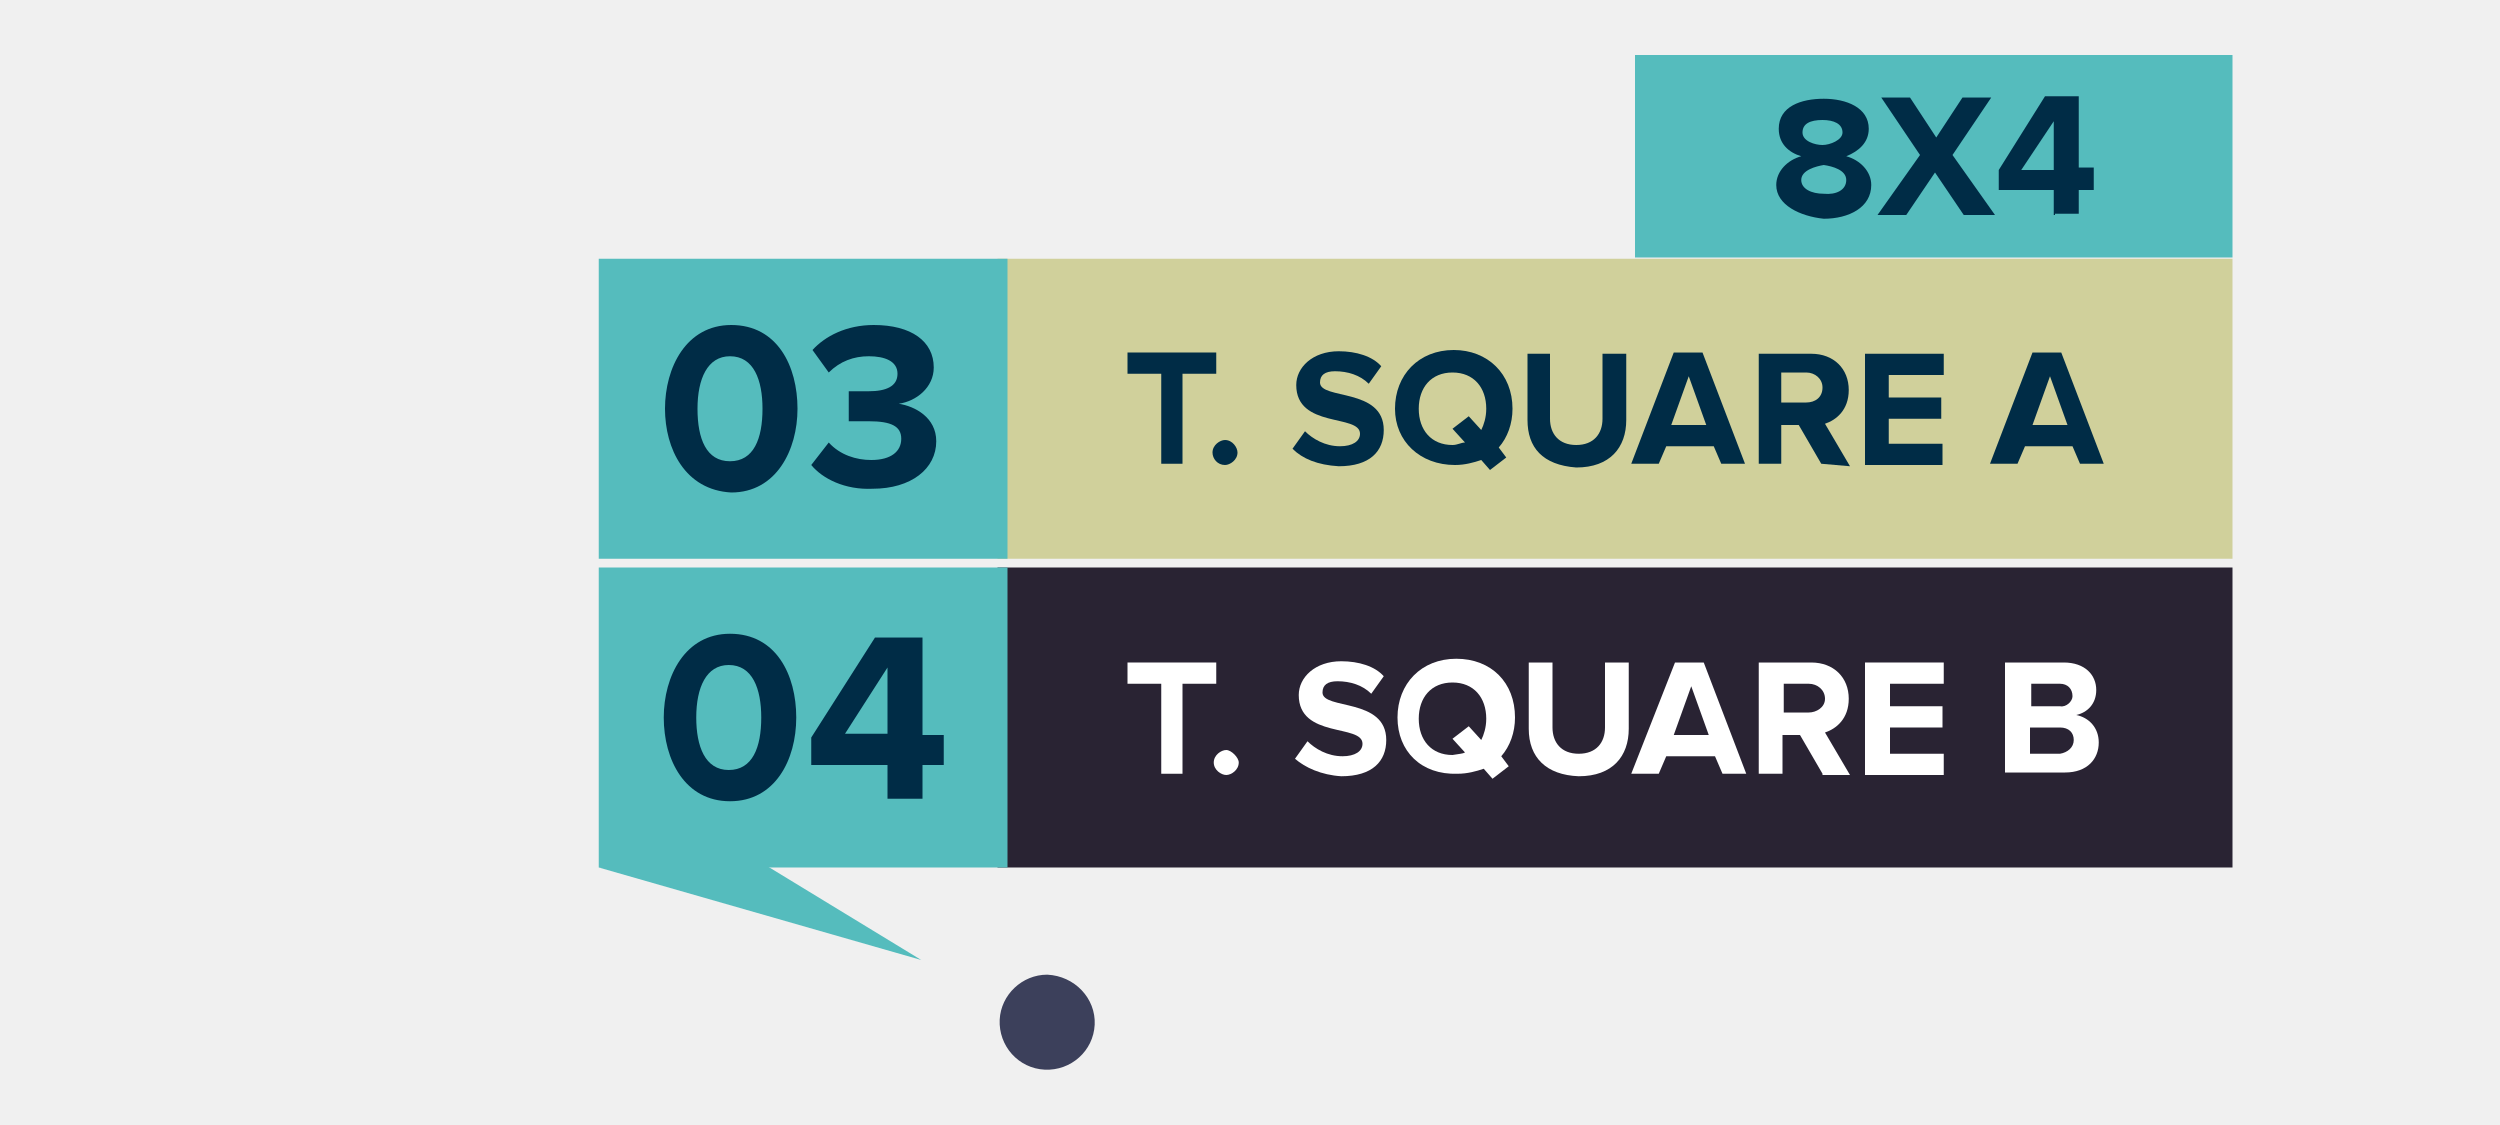
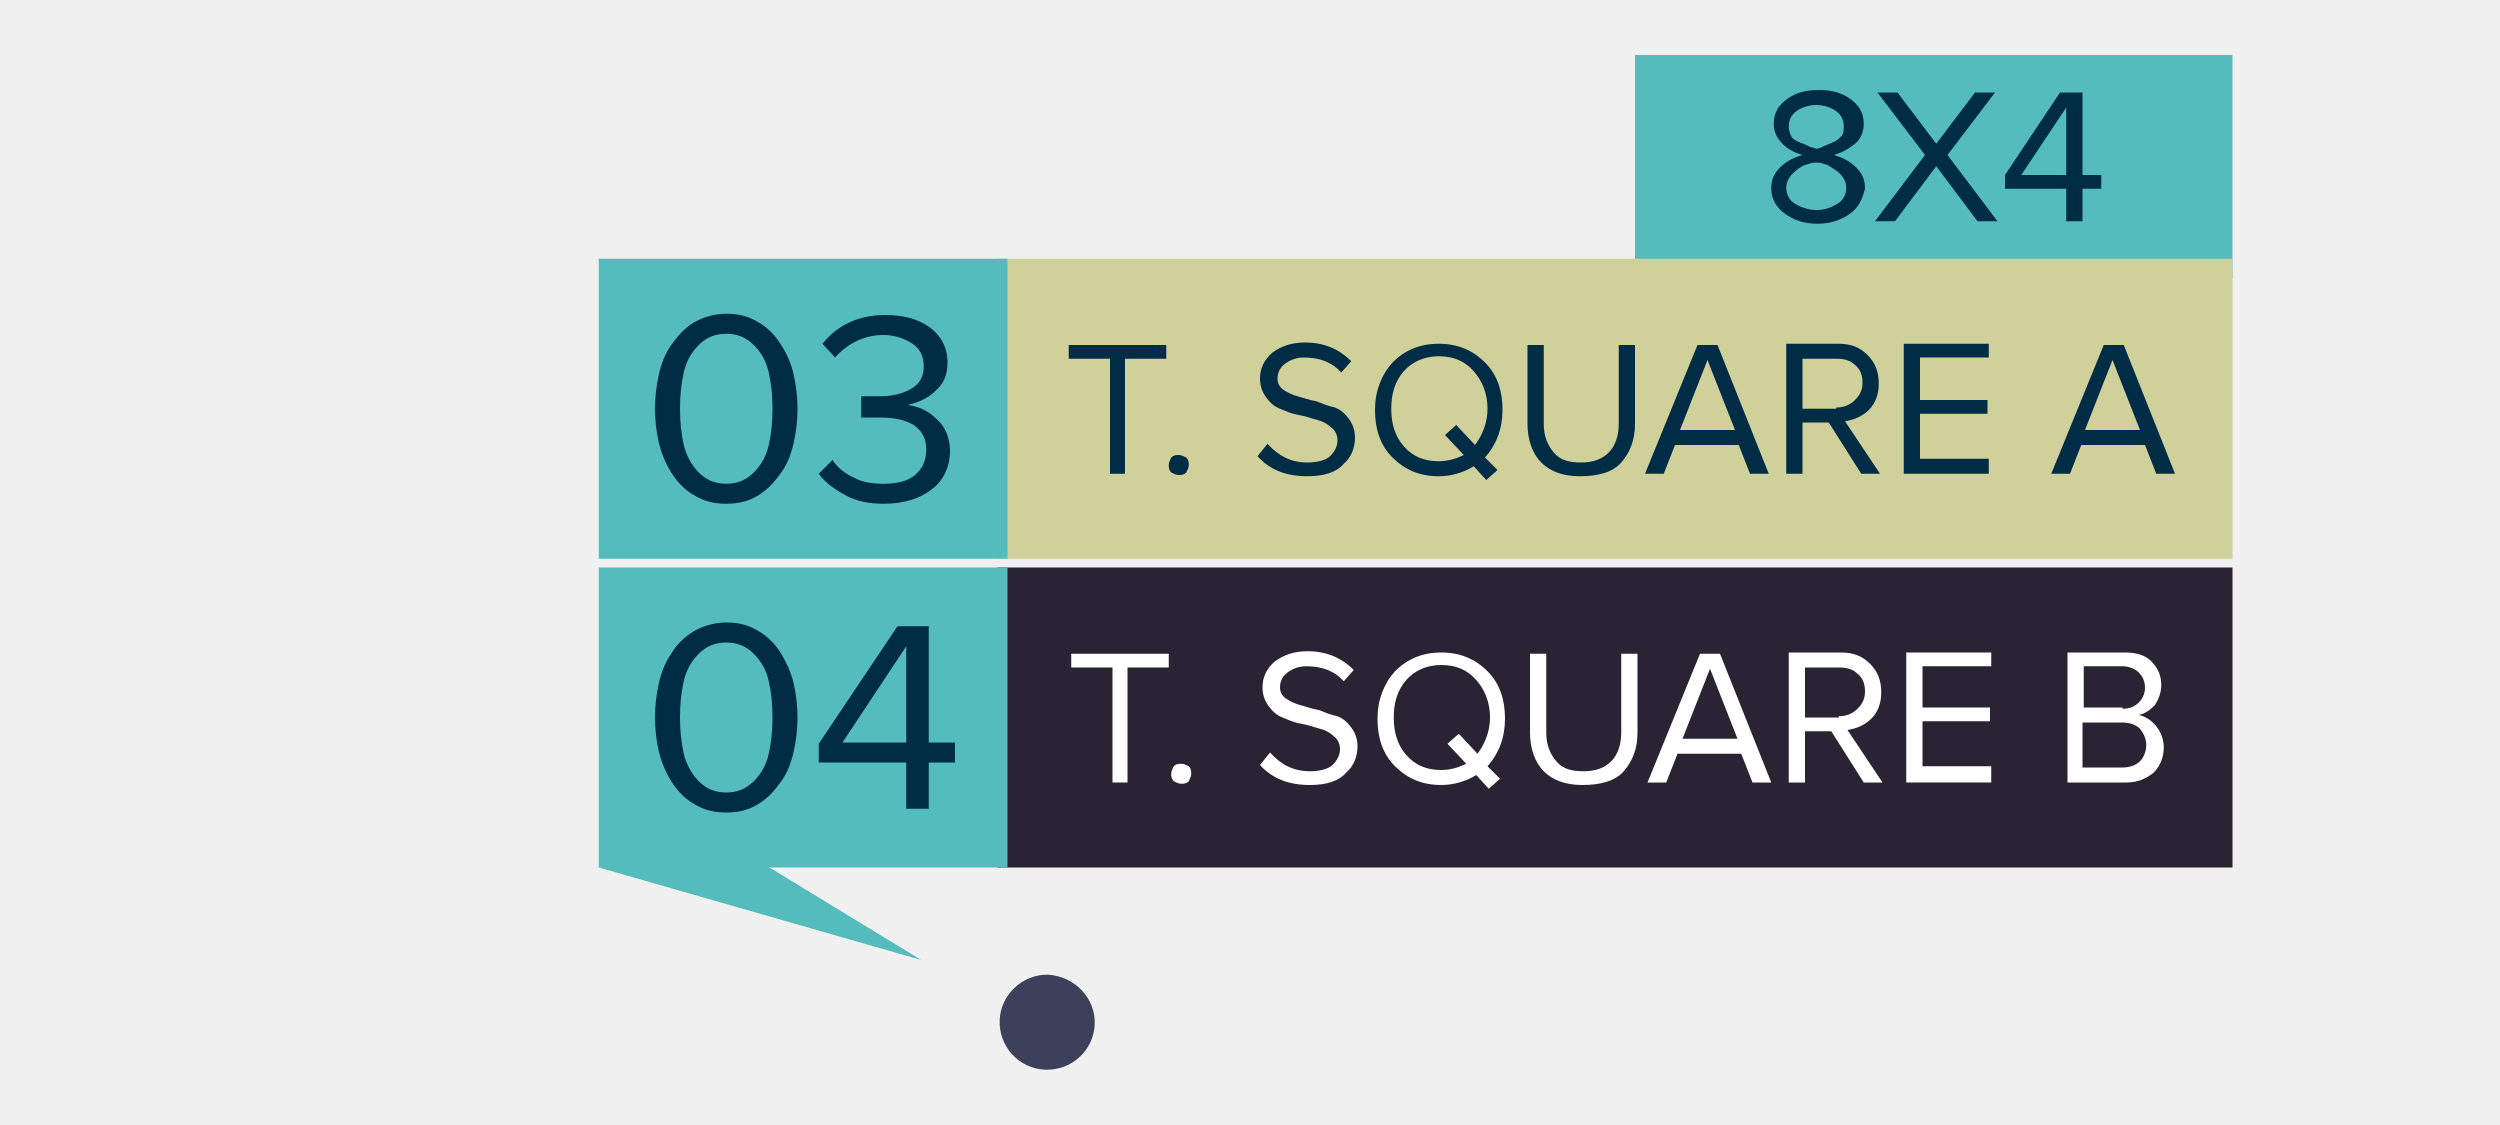
<svg xmlns="http://www.w3.org/2000/svg" version="1.1" id="Layer_1" width="200" height="90" x="0px" y="0px" viewBox="0 0 200 90" style="enable-background:new 0 0 200 90;" xml:space="preserve">
  <style type="text/css">
- 	.st0{opacity:0.92;fill:#2D314E;enable-background:new    ;}
- 	.st1{fill:#D0D09B;}
- 	.st2{fill:#002C46;}
- 	.st3{fill:#55BCBD;}
- 	.st4{fill:#292333;}
+ 	.st0{fill:#55BCBD;}
+ 	.st1{opacity:0.92;fill:#2D314E;enable-background:new    ;}
+ 	.st2{fill:#D0D09B;}
+ 	.st3{fill:#292333;}
+ 	.st4{fill:#002C46;}
	.st5{fill:#FFFFFF;}
</style>
+   <g>
+     <g>
+       <rect x="130.8" y="4.4" class="st0" width="47.8" height="17.9" />
+     </g>
+   </g>
  <g id="_24_julho_novo" transform="translate(200.275 451.873)">
-     <path id="Path_11" class="st0" d="M-112.7-369.9c-0.1,2.1-1.9,3.7-4,3.6c-2.1-0.1-3.7-1.9-3.6-4c0.1-2,1.8-3.6,3.8-3.6   C-114.3-373.8-112.6-372-112.7-369.9z" />
+     <path id="Path_11" class="st1" d="M-112.7-369.9c-0.1,2.1-1.9,3.7-4,3.6s-3.7-1.9-3.6-4c0.1-2,1.8-3.6,3.8-3.6   C-114.3-373.8-112.6-372-112.7-369.9z" />
  </g>
  <g>
-     <rect x="79.8" y="20.7" class="st1" width="98.8" height="24" />
-     <path class="st2" d="M92.9,37.1v-7.2h-2.7v-1.7h7.1v1.7h-2.7v7.2H92.9z" />
-     <path class="st2" d="M97,36.2c0-0.6,0.6-1,1-1c0.6,0,1,0.6,1,1c0,0.6-0.6,1-1,1C97.4,37.2,97,36.7,97,36.2z" />
-     <path class="st2" d="M103.4,35.9l1-1.4c0.6,0.6,1.6,1.2,2.8,1.2c1,0,1.6-0.4,1.6-1c0-1.6-5.1-0.4-5.1-3.9c0-1.4,1.3-2.7,3.4-2.7   c1.4,0,2.7,0.4,3.4,1.2l-1,1.4c-0.7-0.7-1.7-1-2.7-1c-0.8,0-1.2,0.3-1.2,0.9c0,1.4,5.1,0.4,5.1,3.8c0,1.7-1.1,2.9-3.6,2.9   C105.4,37.2,104.2,36.7,103.4,35.9z" />
-     <path class="st2" d="M111.6,32.7c0-2.7,1.9-4.7,4.7-4.7c2.7,0,4.7,1.9,4.7,4.7c0,1.2-0.4,2.3-1.1,3.1l0.6,0.8l-1.3,1l-0.7-0.8   c-0.6,0.2-1.3,0.4-2.1,0.4C113.6,37.2,111.6,35.3,111.6,32.7z M117.2,35.4l-1-1.1l1.3-1l1,1.1c0.2-0.4,0.4-1,0.4-1.7   c0-1.7-1-2.9-2.7-2.9s-2.7,1.2-2.7,2.9c0,1.7,1,2.9,2.7,2.9C116.6,35.6,116.9,35.4,117.2,35.4z" />
-     <path class="st2" d="M122.2,33.6v-5.3h1.8v5.2c0,1.2,0.7,2.1,2.1,2.1c1.4,0,2.1-0.9,2.1-2.1v-5.2h1.9v5.3c0,2.2-1.3,3.8-4,3.8   C123.4,37.2,122.2,35.8,122.2,33.6z" />
-     <path class="st2" d="M137.7,37.1l-0.6-1.4h-3.8l-0.6,1.4h-2.2l3.4-8.9h2.3l3.4,8.9H137.7z M135.1,30.1l-1.4,3.9h2.8L135.1,30.1z" />
-     <path class="st2" d="M145.7,37.1l-1.8-3.1h-1.4v3.1h-1.8v-8.8h4.2c1.8,0,3,1.2,3,2.9c0,1.6-1,2.4-1.9,2.7l2,3.4L145.7,37.1   L145.7,37.1z M145.8,31c0-0.7-0.6-1.2-1.3-1.2h-2v2.4h2C145.2,32.2,145.8,31.8,145.8,31z" />
-     <path class="st2" d="M149.2,37.1v-8.8h6.3V30h-4.4v1.8h4.2v1.7h-4.2v2h4.3v1.7H149.2z" />
-     <path class="st2" d="M166.4,37.1l-0.6-1.4H162l-0.6,1.4h-2.2l3.4-8.9h2.3l3.4,8.9H166.4z M164,30.1l-1.4,3.9h2.8L164,30.1z" />
+     <rect x="79.8" y="20.7" class="st2" width="98.8" height="24" />
  </g>
  <g>
-     <rect x="47.9" y="20.7" class="st3" width="32.7" height="24" />
-     <g>
-       <path class="st2" d="M53.2,32.7c0-3.3,1.7-6.7,5.3-6.7c3.7,0,5.3,3.3,5.3,6.7c0,3.3-1.7,6.7-5.3,6.7    C54.8,39.2,53.2,35.9,53.2,32.7z M61,32.7c0-2.3-0.7-4.2-2.6-4.2c-1.8,0-2.6,1.8-2.6,4.2c0,2.4,0.7,4.2,2.6,4.2S61,35.1,61,32.7z" />
-       <path class="st2" d="M64.9,37.2l1.4-1.8c0.9,1,2.2,1.4,3.4,1.4c1.6,0,2.4-0.7,2.4-1.7s-0.8-1.4-2.6-1.4c-0.6,0-1.4,0-1.6,0v-2.4    c0.2,0,1.1,0,1.6,0c1.4,0,2.3-0.4,2.3-1.4c0-1-1-1.4-2.3-1.4c-1.2,0-2.3,0.4-3.2,1.3L65,28c1-1.1,2.7-2,4.9-2c3,0,4.8,1.3,4.8,3.4    c0,1.6-1.4,2.7-2.8,2.9c1.3,0.2,3,1.1,3,3c0,2.2-2,3.8-5.1,3.8C67.6,39.2,65.8,38.3,64.9,37.2z" />
-     </g>
+     <rect x="47.9" y="20.7" class="st0" width="32.7" height="24" />
  </g>
  <g>
-     <rect x="79.8" y="45.4" class="st4" width="98.8" height="24" />
-     <path class="st5" d="M92.9,61.9v-7.2h-2.7V53h7.1v1.7h-2.7v7.2H92.9z" />
-     <path class="st5" d="M97.1,61c0-0.6,0.6-1,1-1c0.4,0,1,0.6,1,1c0,0.6-0.6,1-1,1C97.7,62,97.1,61.6,97.1,61z" />
-     <path class="st5" d="M103.6,60.7l1-1.4c0.6,0.6,1.6,1.2,2.8,1.2c1,0,1.6-0.4,1.6-1c0-1.6-5.1-0.4-5.1-3.9c0-1.4,1.3-2.7,3.4-2.7   c1.4,0,2.7,0.4,3.4,1.2l-1,1.4c-0.7-0.7-1.7-1-2.7-1c-0.8,0-1.2,0.3-1.2,0.9c0,1.4,5.1,0.4,5.1,3.8c0,1.7-1.1,2.9-3.6,2.9   C105.7,62,104.4,61.4,103.6,60.7z" />
-     <path class="st5" d="M111.8,57.4c0-2.7,1.9-4.7,4.7-4.7s4.7,1.9,4.7,4.7c0,1.2-0.4,2.3-1.1,3.1l0.6,0.8l-1.3,1l-0.7-0.8   c-0.6,0.2-1.3,0.4-2.1,0.4C113.7,62,111.8,60.1,111.8,57.4z M117.2,60.2l-1-1.1l1.3-1l1,1.1c0.2-0.4,0.4-1,0.4-1.7   c0-1.7-1-2.9-2.7-2.9s-2.7,1.2-2.7,2.9c0,1.7,1,2.9,2.7,2.9C116.8,60.3,117,60.3,117.2,60.2z" />
-     <path class="st5" d="M122.3,58.3V53h1.9v5.2c0,1.2,0.7,2.1,2.1,2.1s2.1-0.9,2.1-2.1V53h1.9v5.3c0,2.2-1.3,3.8-4,3.8   C123.7,62,122.3,60.6,122.3,58.3z" />
-     <path class="st5" d="M137.8,61.9l-0.6-1.4h-3.9l-0.6,1.4h-2.2L134,53h2.3l3.4,8.9H137.8z M135.3,54.9l-1.4,3.9h2.8L135.3,54.9z" />
-     <path class="st5" d="M145.8,61.9l-1.8-3.1h-1.4v3.1h-1.9V53h4.2c1.8,0,3,1.2,3,2.9c0,1.6-1,2.4-1.9,2.7l2,3.4h-2.2V61.9z M146,55.9   c0-0.7-0.6-1.2-1.3-1.2h-2V57h2C145.3,57,146,56.6,146,55.9z" />
-     <path class="st5" d="M149.2,61.9V53h6.3v1.7h-4.3v1.8h4.2v1.7h-4.2v2.1h4.3v1.7H149.2z" />
-     <path class="st5" d="M160.4,61.9V53h4.7c1.7,0,2.6,1,2.6,2.2c0,1.1-0.7,1.8-1.6,2c1,0.2,1.8,1,1.8,2.2c0,1.3-0.9,2.4-2.7,2.4H160.4   z M165.8,55.7c0-0.6-0.4-1-1-1h-2.3v1.8h2.3C165.3,56.6,165.8,56.1,165.8,55.7z M165.9,59.2c0-0.6-0.4-1-1.1-1h-2.4v2.1h2.4   C165.4,60.2,165.9,59.8,165.9,59.2z" />
+     <rect x="79.8" y="45.4" class="st3" width="98.8" height="24" />
  </g>
  <g>
    <g id="Layer_1-2_13_">
-       <rect x="47.9" y="45.4" class="st3" width="32.7" height="24" />
-     </g>
-     <g>
-       <path class="st2" d="M53.1,57.4c0-3.3,1.7-6.7,5.3-6.7c3.7,0,5.3,3.3,5.3,6.7s-1.7,6.7-5.3,6.7C54.8,64.1,53.1,60.8,53.1,57.4z     M60.9,57.4c0-2.3-0.7-4.2-2.6-4.2c-1.8,0-2.6,1.8-2.6,4.2c0,2.3,0.7,4.2,2.6,4.2S60.9,59.8,60.9,57.4z" />
-       <path class="st2" d="M71,63.9v-2.7h-6.1V59l5.1-8h3.8v7.8h1.7v2.4h-1.7v2.7H71z M71,53.4l-3.4,5.3H71V53.4z" />
+       <rect x="47.9" y="45.4" class="st0" width="32.7" height="24" />
    </g>
  </g>
+   <polygon class="st0" points="47.9,69.4 73.7,76.8 58.6,67.6 " />
  <g>
-     <g>
-       <rect x="130.8" y="4.4" class="st3" width="47.8" height="16.2" />
-     </g>
-     <g>
-       <path class="st2" d="M142.1,14.8c0-1.1,0.9-2,2-2.3c-1-0.3-1.8-1-1.8-2.2c0-1.8,1.8-2.4,3.6-2.4c1.8,0,3.6,0.7,3.6,2.4    c0,1.1-0.8,1.8-1.8,2.2c1.1,0.3,2,1.2,2,2.3c0,1.8-1.8,2.7-3.8,2.7C144,17.3,142.1,16.4,142.1,14.8z M147.7,14.4    c0-0.8-1.1-1.1-1.8-1.2c-0.6,0.1-1.8,0.4-1.8,1.2c0,0.7,0.8,1.1,1.8,1.1C146.9,15.6,147.7,15.2,147.7,14.4z M147.4,10.6    c0-0.7-0.7-1-1.6-1c-1,0-1.6,0.3-1.6,1c0,0.7,1,1,1.6,1C146.4,11.6,147.4,11.2,147.4,10.6z" />
-       <path class="st2" d="M157.1,17.2l-2.3-3.4l-2.3,3.4h-2.3l3.4-4.8l-3.1-4.6h2.3l2.1,3.2l2.1-3.2h2.3l-3.1,4.6l3.4,4.8H157.1z" />
-       <path class="st2" d="M164.3,17.2v-2h-4.4v-1.6l3.7-5.9h2.7v5.7h1.2v1.8h-1.2v1.9h-1.9V17.2z M164.3,9.7l-2.6,3.9h2.6V9.7z" />
-     </g>
+     <path class="st4" d="M58.1,40.3c-1,0-1.8-0.2-2.6-0.7c-0.7-0.4-1.3-1-1.8-1.8s-0.8-1.6-1-2.4c-0.2-0.9-0.3-1.8-0.3-2.7   c0-0.9,0.1-1.8,0.3-2.7c0.2-0.9,0.5-1.7,1-2.4s1-1.3,1.8-1.8c0.7-0.4,1.6-0.7,2.6-0.7c1,0,1.8,0.2,2.6,0.7c0.7,0.4,1.3,1,1.8,1.8   s0.8,1.5,1,2.4c0.2,0.9,0.3,1.8,0.3,2.7c0,0.9-0.1,1.8-0.3,2.7c-0.2,0.9-0.5,1.7-1,2.4s-1,1.3-1.8,1.8S59.1,40.3,58.1,40.3z    M55.9,37.8c0.6,0.6,1.3,0.9,2.2,0.9c0.9,0,1.6-0.3,2.2-0.9c0.6-0.6,1-1.3,1.2-2.2c0.2-0.9,0.3-1.8,0.3-2.9c0-1.1-0.1-2-0.3-2.9   c-0.2-0.9-0.6-1.6-1.2-2.2c-0.6-0.6-1.3-0.9-2.2-0.9c-0.9,0-1.6,0.3-2.2,0.9c-0.6,0.6-1,1.3-1.2,2.2c-0.2,0.9-0.3,1.8-0.3,2.9   c0,1.1,0.1,2,0.3,2.9C54.9,36.4,55.3,37.2,55.9,37.8z" />
+     <path class="st4" d="M70.7,40.3c-1.2,0-2.2-0.2-3.1-0.7c-0.9-0.5-1.6-1-2.1-1.7l1.1-1.1c0.4,0.6,1,1.1,1.7,1.4   c0.7,0.4,1.5,0.5,2.4,0.5c1.1,0,1.9-0.2,2.5-0.7c0.6-0.5,0.9-1.2,0.9-2c0-0.9-0.3-1.5-1-2c-0.7-0.4-1.5-0.6-2.7-0.6   c-0.9,0-1.4,0-1.5,0v-1.7c0.2,0,0.7,0,1.5,0c1,0,1.8-0.2,2.5-0.6s1-1,1-1.8c0-0.8-0.3-1.4-0.9-1.8c-0.6-0.4-1.4-0.7-2.3-0.7   c-1.5,0-2.8,0.6-3.9,1.8l-1-1.1c1.2-1.5,2.9-2.3,5-2.3c1.5,0,2.6,0.3,3.6,1c0.9,0.7,1.4,1.6,1.4,2.8c0,1-0.3,1.7-1,2.3   c-0.6,0.6-1.4,0.9-2.2,1.1c0.8,0.1,1.6,0.4,2.3,1.1c0.7,0.6,1.1,1.5,1.1,2.6c0,1.2-0.5,2.3-1.4,3C73.6,39.9,72.3,40.3,70.7,40.3z" />
  </g>
-   <polygon class="st3" points="47.9,69.4 73.7,76.8 58.6,67.6 " />
+   <g>
+     <path class="st4" d="M58.1,65c-1,0-1.8-0.2-2.6-0.7c-0.7-0.4-1.3-1-1.8-1.8s-0.8-1.6-1-2.4c-0.2-0.9-0.3-1.8-0.3-2.7   c0-0.9,0.1-1.8,0.3-2.7c0.2-0.9,0.5-1.7,1-2.4c0.4-0.7,1-1.3,1.8-1.8c0.7-0.4,1.6-0.7,2.6-0.7c1,0,1.8,0.2,2.6,0.7   c0.7,0.4,1.3,1,1.8,1.8c0.4,0.7,0.8,1.5,1,2.4c0.2,0.9,0.3,1.8,0.3,2.7c0,0.9-0.1,1.8-0.3,2.7c-0.2,0.9-0.5,1.7-1,2.4   s-1,1.3-1.8,1.8S59.1,65,58.1,65z M55.9,62.5c0.6,0.6,1.3,0.9,2.2,0.9c0.9,0,1.6-0.3,2.2-0.9c0.6-0.6,1-1.3,1.2-2.2   c0.2-0.9,0.3-1.8,0.3-2.9c0-1.1-0.1-2-0.3-2.9c-0.2-0.9-0.6-1.6-1.2-2.2c-0.6-0.6-1.3-0.9-2.2-0.9c-0.9,0-1.6,0.3-2.2,0.9   c-0.6,0.6-1,1.3-1.2,2.2c-0.2,0.9-0.3,1.8-0.3,2.9c0,1.1,0.1,2,0.3,2.9C54.9,61.1,55.3,61.9,55.9,62.5z" />
+     <path class="st4" d="M74.3,64.7h-1.8V61h-7v-1.5l6.3-9.4h2.5v9.3h2.1V61h-2.1V64.7z M72.5,59.4v-7.7l-5.1,7.7H72.5z" />
+   </g>
+   <g>
+     <path class="st4" d="M148,17.1c-0.7,0.5-1.6,0.8-2.6,0.8c-1.1,0-1.9-0.3-2.6-0.8c-0.7-0.5-1.1-1.2-1.1-2c0-0.7,0.2-1.2,0.7-1.7   c0.5-0.5,1.1-0.8,1.8-1c-0.7-0.2-1.2-0.5-1.6-0.9c-0.4-0.4-0.7-0.9-0.7-1.6c0-0.9,0.4-1.5,1.1-2c0.7-0.5,1.5-0.7,2.5-0.7   c1,0,1.8,0.2,2.5,0.7c0.7,0.5,1.1,1.1,1.1,2c0,0.6-0.2,1.2-0.7,1.6s-1,0.7-1.7,0.9c0.7,0.2,1.3,0.5,1.8,1c0.5,0.5,0.7,1,0.7,1.7   C149,15.9,148.7,16.6,148,17.1z M145.3,16.8c0.7,0,1.2-0.2,1.7-0.5c0.5-0.3,0.7-0.8,0.7-1.3c0-0.4-0.2-0.8-0.5-1.1s-0.7-0.5-1-0.7   c-0.3-0.1-0.6-0.2-0.9-0.2c-0.3,0-0.6,0.1-0.9,0.2c-0.3,0.1-0.7,0.4-1,0.7c-0.3,0.3-0.5,0.7-0.5,1.1c0,0.5,0.2,1,0.7,1.3   C144.1,16.6,144.7,16.8,145.3,16.8z M145.3,11.9c0.2,0,0.4-0.1,0.6-0.2c0.2-0.1,0.5-0.2,0.7-0.3c0.3-0.1,0.5-0.3,0.7-0.5   s0.2-0.5,0.2-0.8c0-0.5-0.2-0.9-0.6-1.2c-0.4-0.3-1-0.5-1.6-0.5s-1.2,0.2-1.6,0.5s-0.6,0.7-0.6,1.2c0,0.3,0.1,0.6,0.2,0.8   s0.4,0.4,0.7,0.5c0.3,0.1,0.5,0.2,0.7,0.3C144.9,11.8,145.1,11.8,145.3,11.9z" />
+     <path class="st4" d="M159.8,17.7h-1.6l-3.3-4.4l-3.3,4.4H150l4-5.3l-3.8-5h1.6l3.1,4.1l3.1-4.1h1.6l-3.8,5L159.8,17.7z" />
+     <path class="st4" d="M166.6,17.7h-1.3v-2.6h-4.9V14l4.4-6.6h1.8V14h1.5v1.1h-1.5V17.7z M165.3,14V8.6l-3.6,5.4H165.3z" />
+   </g>
+   <g>
+     <path class="st4" d="M90.1,37.9h-1.3v-9.2h-3.3v-1.1h7.8v1.1h-3.3V37.9z" />
+     <path class="st4" d="M94.9,37.8c-0.2,0.2-0.4,0.2-0.6,0.2c-0.2,0-0.4-0.1-0.6-0.2c-0.2-0.2-0.2-0.4-0.2-0.6c0-0.2,0.1-0.4,0.2-0.6   c0.2-0.2,0.4-0.2,0.6-0.2c0.2,0,0.4,0.1,0.6,0.2c0.2,0.2,0.2,0.4,0.2,0.6C95.1,37.4,95,37.6,94.9,37.8z" />
+     <path class="st4" d="M104.6,38.1c-1.7,0-3-0.5-4-1.6l0.8-1c0.9,1,1.9,1.5,3.2,1.5c0.8,0,1.5-0.2,1.8-0.5c0.4-0.4,0.6-0.8,0.6-1.3   c0-0.4-0.2-0.8-0.5-1c-0.3-0.3-0.7-0.5-1.1-0.6c-0.4-0.1-0.9-0.3-1.5-0.4s-1-0.3-1.5-0.5c-0.5-0.2-0.8-0.5-1.1-0.9   s-0.5-0.9-0.5-1.5c0-0.8,0.3-1.5,1-2.1c0.7-0.5,1.5-0.8,2.6-0.8c1.5,0,2.7,0.5,3.7,1.5l-0.8,0.9c-0.7-0.8-1.7-1.2-3-1.2   c-0.6,0-1.1,0.2-1.5,0.5c-0.4,0.3-0.6,0.7-0.6,1.2c0,0.4,0.2,0.7,0.5,0.9c0.3,0.2,0.7,0.4,1.1,0.5c0.4,0.1,0.9,0.3,1.5,0.4   c0.5,0.2,1,0.4,1.5,0.5c0.5,0.2,0.8,0.5,1.1,0.9s0.5,0.9,0.5,1.5c0,0.8-0.3,1.6-0.9,2.1C106.9,37.8,105.9,38.1,104.6,38.1z" />
+     <path class="st4" d="M115.1,38.1c-1.5,0-2.7-0.5-3.7-1.5c-1-1-1.4-2.3-1.4-3.8c0-1.5,0.5-2.8,1.4-3.8c1-1,2.2-1.5,3.7-1.5   s2.7,0.5,3.7,1.5c1,1,1.4,2.3,1.4,3.8c0,1.5-0.5,2.8-1.4,3.8l1,1l-0.9,0.8l-1-1.1C117.1,37.8,116.1,38.1,115.1,38.1z M115.1,36.9   c0.7,0,1.4-0.2,2-0.5l-1.5-1.6l0.9-0.8l1.5,1.6c0.6-0.8,1-1.8,1-2.9c0-1.2-0.4-2.2-1.1-3c-0.7-0.8-1.6-1.2-2.8-1.2   c-1.1,0-2.1,0.4-2.8,1.2c-0.7,0.8-1,1.8-1,3c0,1.2,0.3,2.2,1,3C113,36.5,113.9,36.9,115.1,36.9z" />
+     <path class="st4" d="M126.4,38.1c-1.4,0-2.4-0.4-3.1-1.1s-1.1-1.8-1.1-3.1v-6.3h1.3v6.3c0,1,0.3,1.7,0.8,2.3s1.2,0.8,2.2,0.8   s1.7-0.3,2.2-0.8c0.5-0.5,0.8-1.3,0.8-2.3v-6.3h1.3v6.3c0,1.3-0.4,2.3-1.1,3.1S127.8,38.1,126.4,38.1z" />
+     <path class="st4" d="M141.5,37.9H140l-0.9-2.3H134l-0.9,2.3h-1.5l4.2-10.3h1.6L141.5,37.9z M138.8,34.4l-2.2-5.6l-2.2,5.6H138.8z" />
+     <path class="st4" d="M150.4,37.9h-1.5l-2.6-4.1h-2.1v4.1h-1.3V27.5h4.2c1,0,1.7,0.3,2.3,0.9s0.9,1.3,0.9,2.3c0,0.9-0.3,1.6-0.8,2.1   c-0.5,0.5-1.2,0.8-1.9,0.9L150.4,37.9z M146.9,32.6c0.6,0,1.1-0.2,1.5-0.6c0.4-0.4,0.6-0.8,0.6-1.4c0-0.6-0.2-1.1-0.6-1.4   c-0.4-0.4-0.9-0.5-1.5-0.5h-2.7v4H146.9z" />
+     <path class="st4" d="M159.1,37.9h-6.8V27.5h6.8v1.1h-5.5V32h5.4v1.1h-5.4v3.6h5.5V37.9z" />
+     <path class="st4" d="M174,37.9h-1.5l-0.9-2.3h-5.1l-0.9,2.3h-1.5l4.2-10.3h1.6L174,37.9z M171.2,34.4l-2.2-5.6l-2.2,5.6H171.2z" />
+   </g>
+   <g>
+     <path class="st5" d="M90.3,62.6h-1.3v-9.2h-3.3v-1.1h7.8v1.1h-3.3V62.6z" />
+     <path class="st5" d="M95.1,62.5c-0.2,0.2-0.4,0.2-0.6,0.2c-0.2,0-0.4-0.1-0.6-0.2c-0.2-0.2-0.2-0.4-0.2-0.6c0-0.2,0.1-0.4,0.2-0.6   c0.2-0.2,0.4-0.2,0.6-0.2c0.2,0,0.4,0.1,0.6,0.2c0.2,0.2,0.2,0.4,0.2,0.6C95.3,62.1,95.2,62.3,95.1,62.5z" />
+     <path class="st5" d="M104.8,62.8c-1.7,0-3-0.5-4-1.6l0.8-1c0.9,1,1.9,1.5,3.2,1.5c0.8,0,1.5-0.2,1.8-0.5c0.4-0.4,0.6-0.8,0.6-1.3   c0-0.4-0.2-0.8-0.5-1c-0.3-0.3-0.7-0.5-1.1-0.6c-0.4-0.1-0.9-0.3-1.5-0.4s-1-0.3-1.5-0.5c-0.5-0.2-0.8-0.5-1.1-0.9   s-0.5-0.9-0.5-1.5c0-0.8,0.3-1.5,1-2.1c0.7-0.5,1.5-0.8,2.6-0.8c1.5,0,2.7,0.5,3.7,1.5l-0.8,0.9c-0.7-0.8-1.7-1.2-3-1.2   c-0.6,0-1.1,0.2-1.5,0.5c-0.4,0.3-0.6,0.7-0.6,1.2c0,0.4,0.2,0.7,0.5,0.9c0.3,0.2,0.7,0.4,1.1,0.5c0.4,0.1,0.9,0.3,1.5,0.4   c0.5,0.2,1,0.4,1.5,0.5c0.5,0.2,0.8,0.5,1.1,0.9s0.5,0.9,0.5,1.5c0,0.8-0.3,1.6-0.9,2.1C107.1,62.5,106.1,62.8,104.8,62.8z" />
+     <path class="st5" d="M115.3,62.8c-1.5,0-2.7-0.5-3.7-1.5c-1-1-1.4-2.3-1.4-3.8c0-1.5,0.5-2.8,1.4-3.8c1-1,2.2-1.5,3.7-1.5   s2.7,0.5,3.7,1.5c1,1,1.4,2.3,1.4,3.8c0,1.5-0.5,2.8-1.4,3.8l1,1l-0.9,0.8l-1-1.1C117.3,62.5,116.3,62.8,115.3,62.8z M115.3,61.6   c0.7,0,1.4-0.2,2-0.5l-1.5-1.6l0.9-0.8l1.5,1.6c0.6-0.8,1-1.8,1-2.9c0-1.2-0.4-2.2-1.1-3c-0.7-0.8-1.6-1.2-2.8-1.2   c-1.1,0-2.1,0.4-2.8,1.2s-1,1.8-1,3c0,1.2,0.3,2.2,1,3C113.2,61.2,114.1,61.6,115.3,61.6z" />
+     <path class="st5" d="M126.6,62.8c-1.4,0-2.4-0.4-3.1-1.1s-1.1-1.8-1.1-3.1v-6.3h1.3v6.3c0,1,0.3,1.7,0.8,2.3s1.2,0.8,2.2,0.8   s1.7-0.3,2.2-0.8c0.5-0.5,0.8-1.3,0.8-2.3v-6.3h1.3v6.3c0,1.3-0.4,2.3-1.1,3.1S128,62.8,126.6,62.8z" />
+     <path class="st5" d="M141.7,62.6h-1.5l-0.9-2.3h-5.1l-0.9,2.3h-1.5l4.2-10.3h1.6L141.7,62.6z M139,59.1l-2.2-5.6l-2.2,5.6H139z" />
+     <path class="st5" d="M150.6,62.6h-1.5l-2.6-4.1h-2.1v4.1h-1.3V52.2h4.2c1,0,1.7,0.3,2.3,0.9s0.9,1.3,0.9,2.3c0,0.9-0.3,1.6-0.8,2.1   c-0.5,0.5-1.2,0.8-1.9,0.9L150.6,62.6z M147.1,57.3c0.6,0,1.1-0.2,1.5-0.6c0.4-0.4,0.6-0.8,0.6-1.4c0-0.6-0.2-1.1-0.6-1.4   c-0.4-0.4-0.9-0.5-1.5-0.5h-2.7v4H147.1z" />
+     <path class="st5" d="M159.3,62.6h-6.8V52.2h6.8v1.1h-5.5v3.3h5.4v1.1h-5.4v3.6h5.5V62.6z" />
+     <path class="st5" d="M170.1,62.6h-4.7V52.2h4.6c0.9,0,1.6,0.2,2.1,0.7c0.5,0.5,0.8,1.1,0.8,1.9c0,0.6-0.2,1.1-0.5,1.6   c-0.4,0.4-0.8,0.7-1.3,0.8c0.5,0.1,1,0.4,1.4,0.9c0.4,0.5,0.6,1.1,0.6,1.7c0,0.8-0.3,1.5-0.8,2C171.7,62.3,171,62.6,170.1,62.6z    M169.8,56.7c0.6,0,1-0.2,1.3-0.5c0.3-0.3,0.5-0.7,0.5-1.2c0-0.5-0.2-0.9-0.5-1.2c-0.3-0.3-0.8-0.5-1.3-0.5h-3.1v3.3H169.8z    M169.8,61.4c0.6,0,1.1-0.2,1.4-0.5c0.3-0.3,0.5-0.8,0.5-1.3c0-0.5-0.2-0.9-0.5-1.3c-0.3-0.3-0.8-0.5-1.4-0.5h-3.2v3.6H169.8z" />
+   </g>
</svg>
